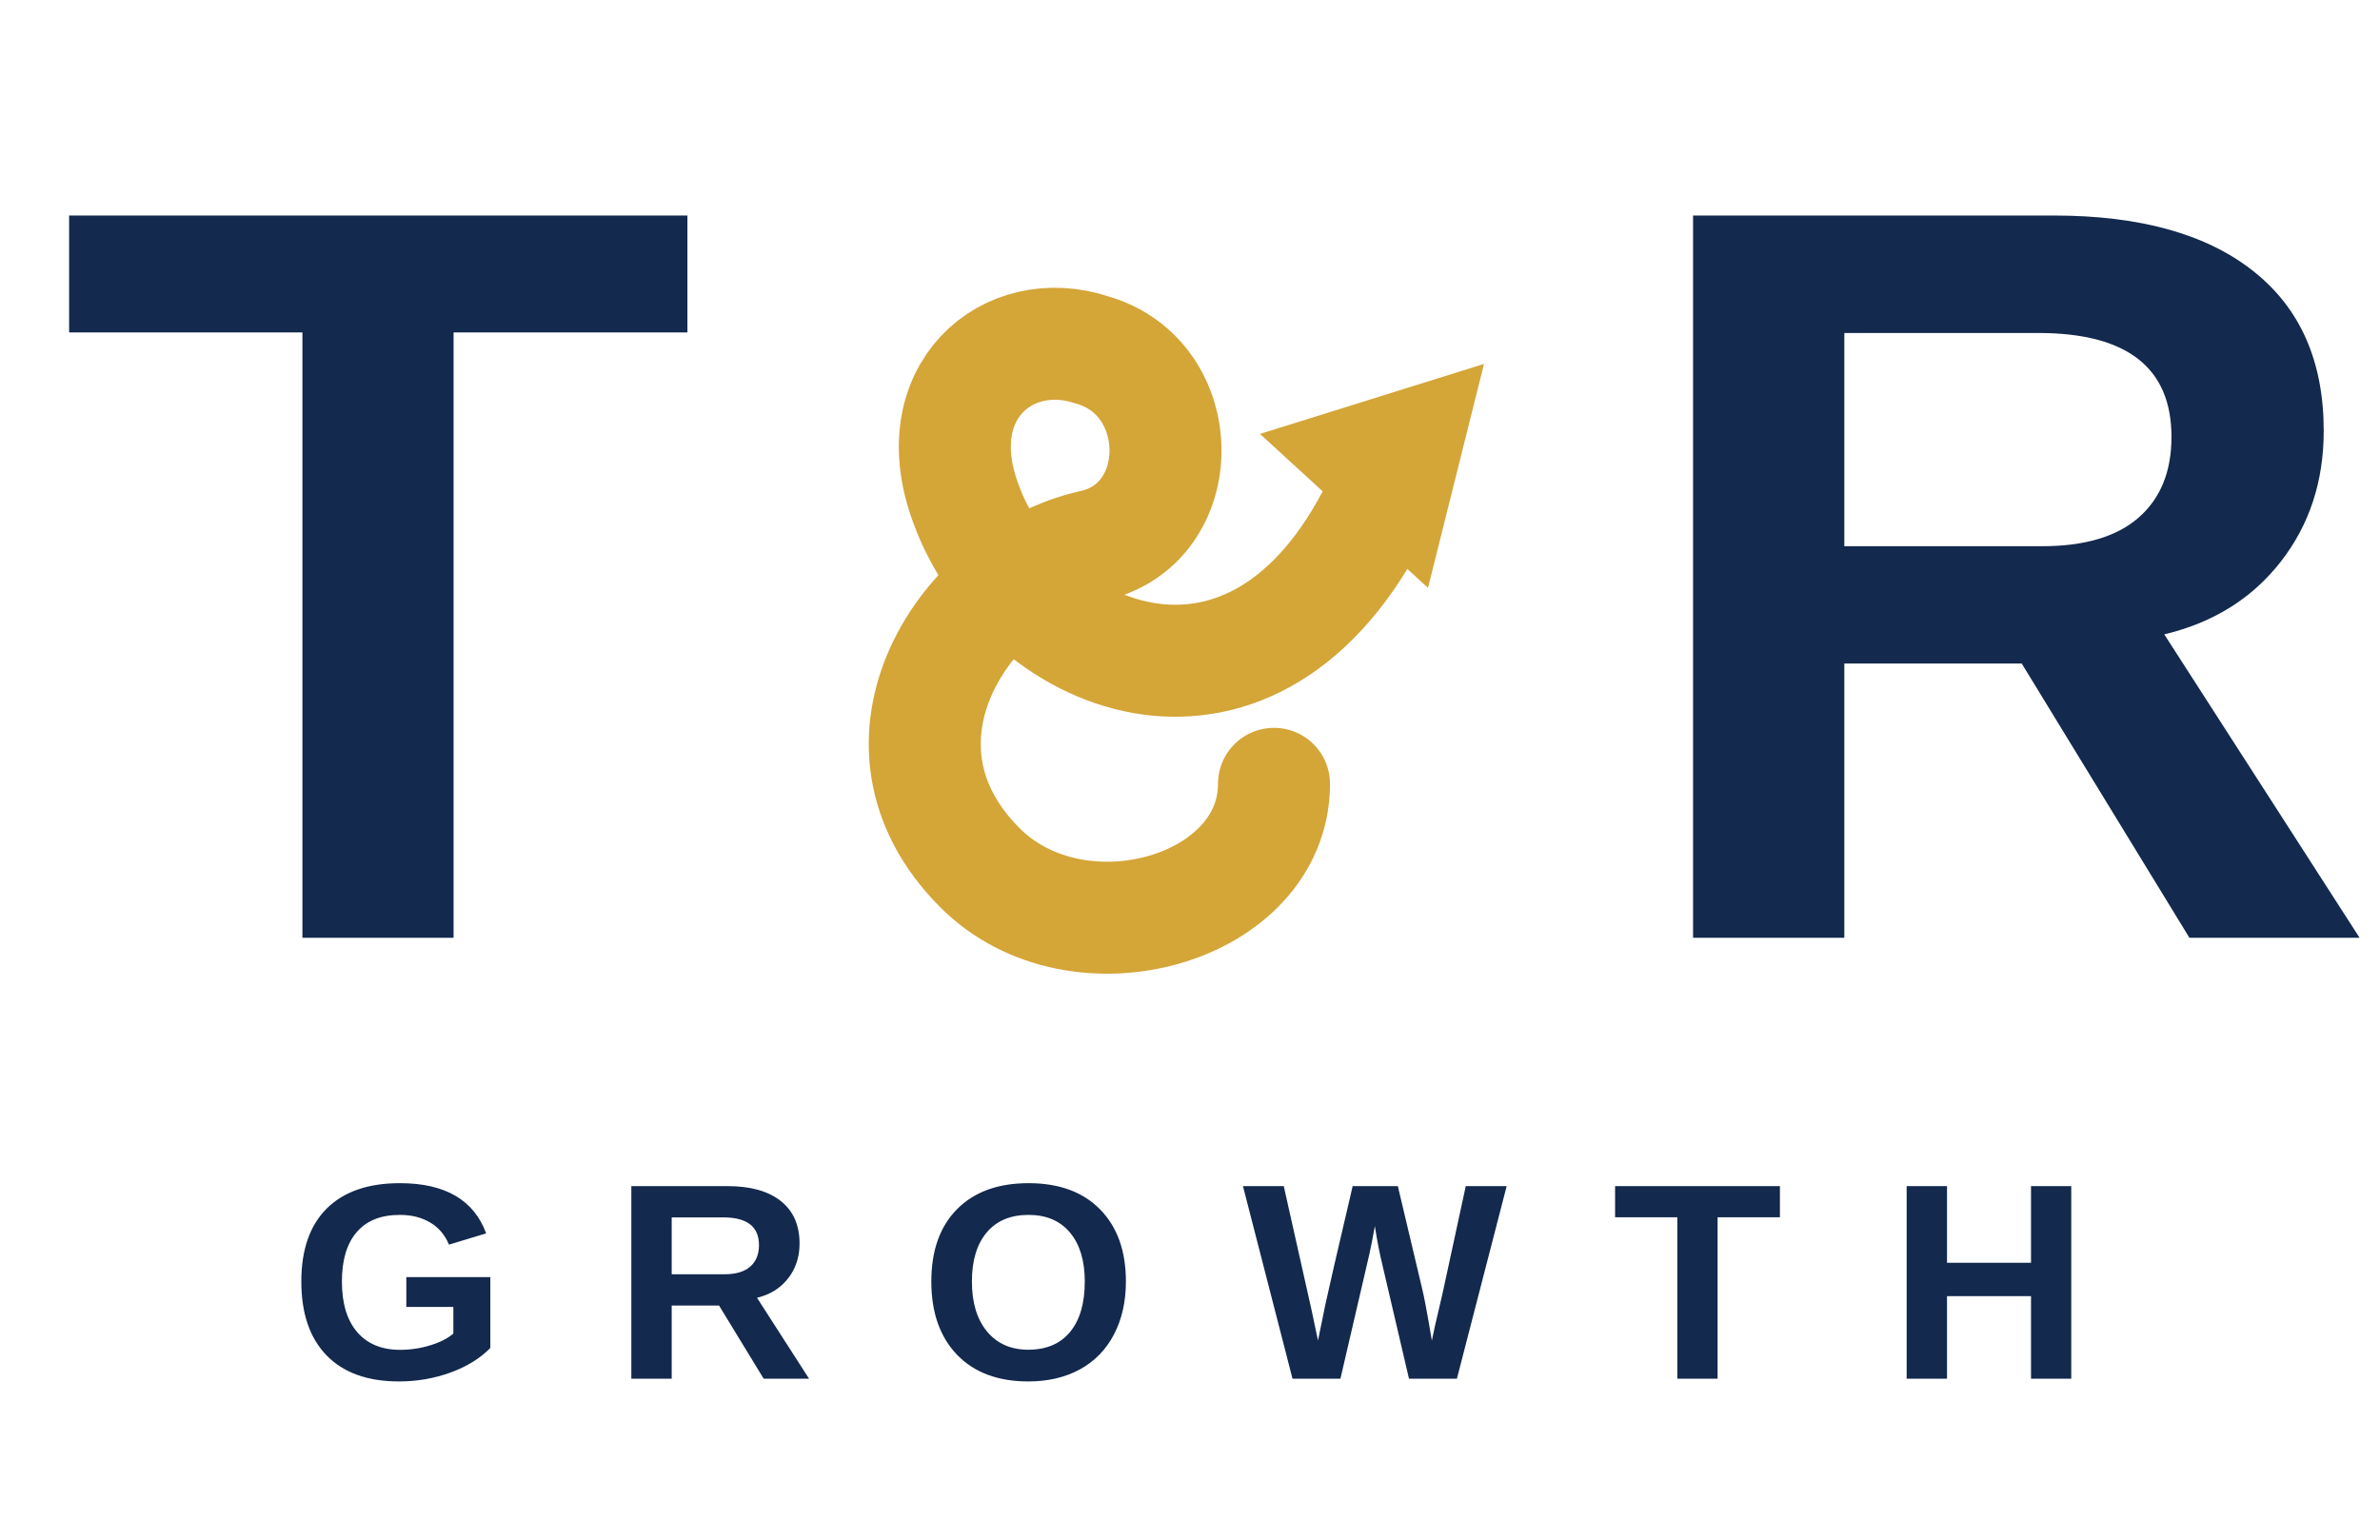
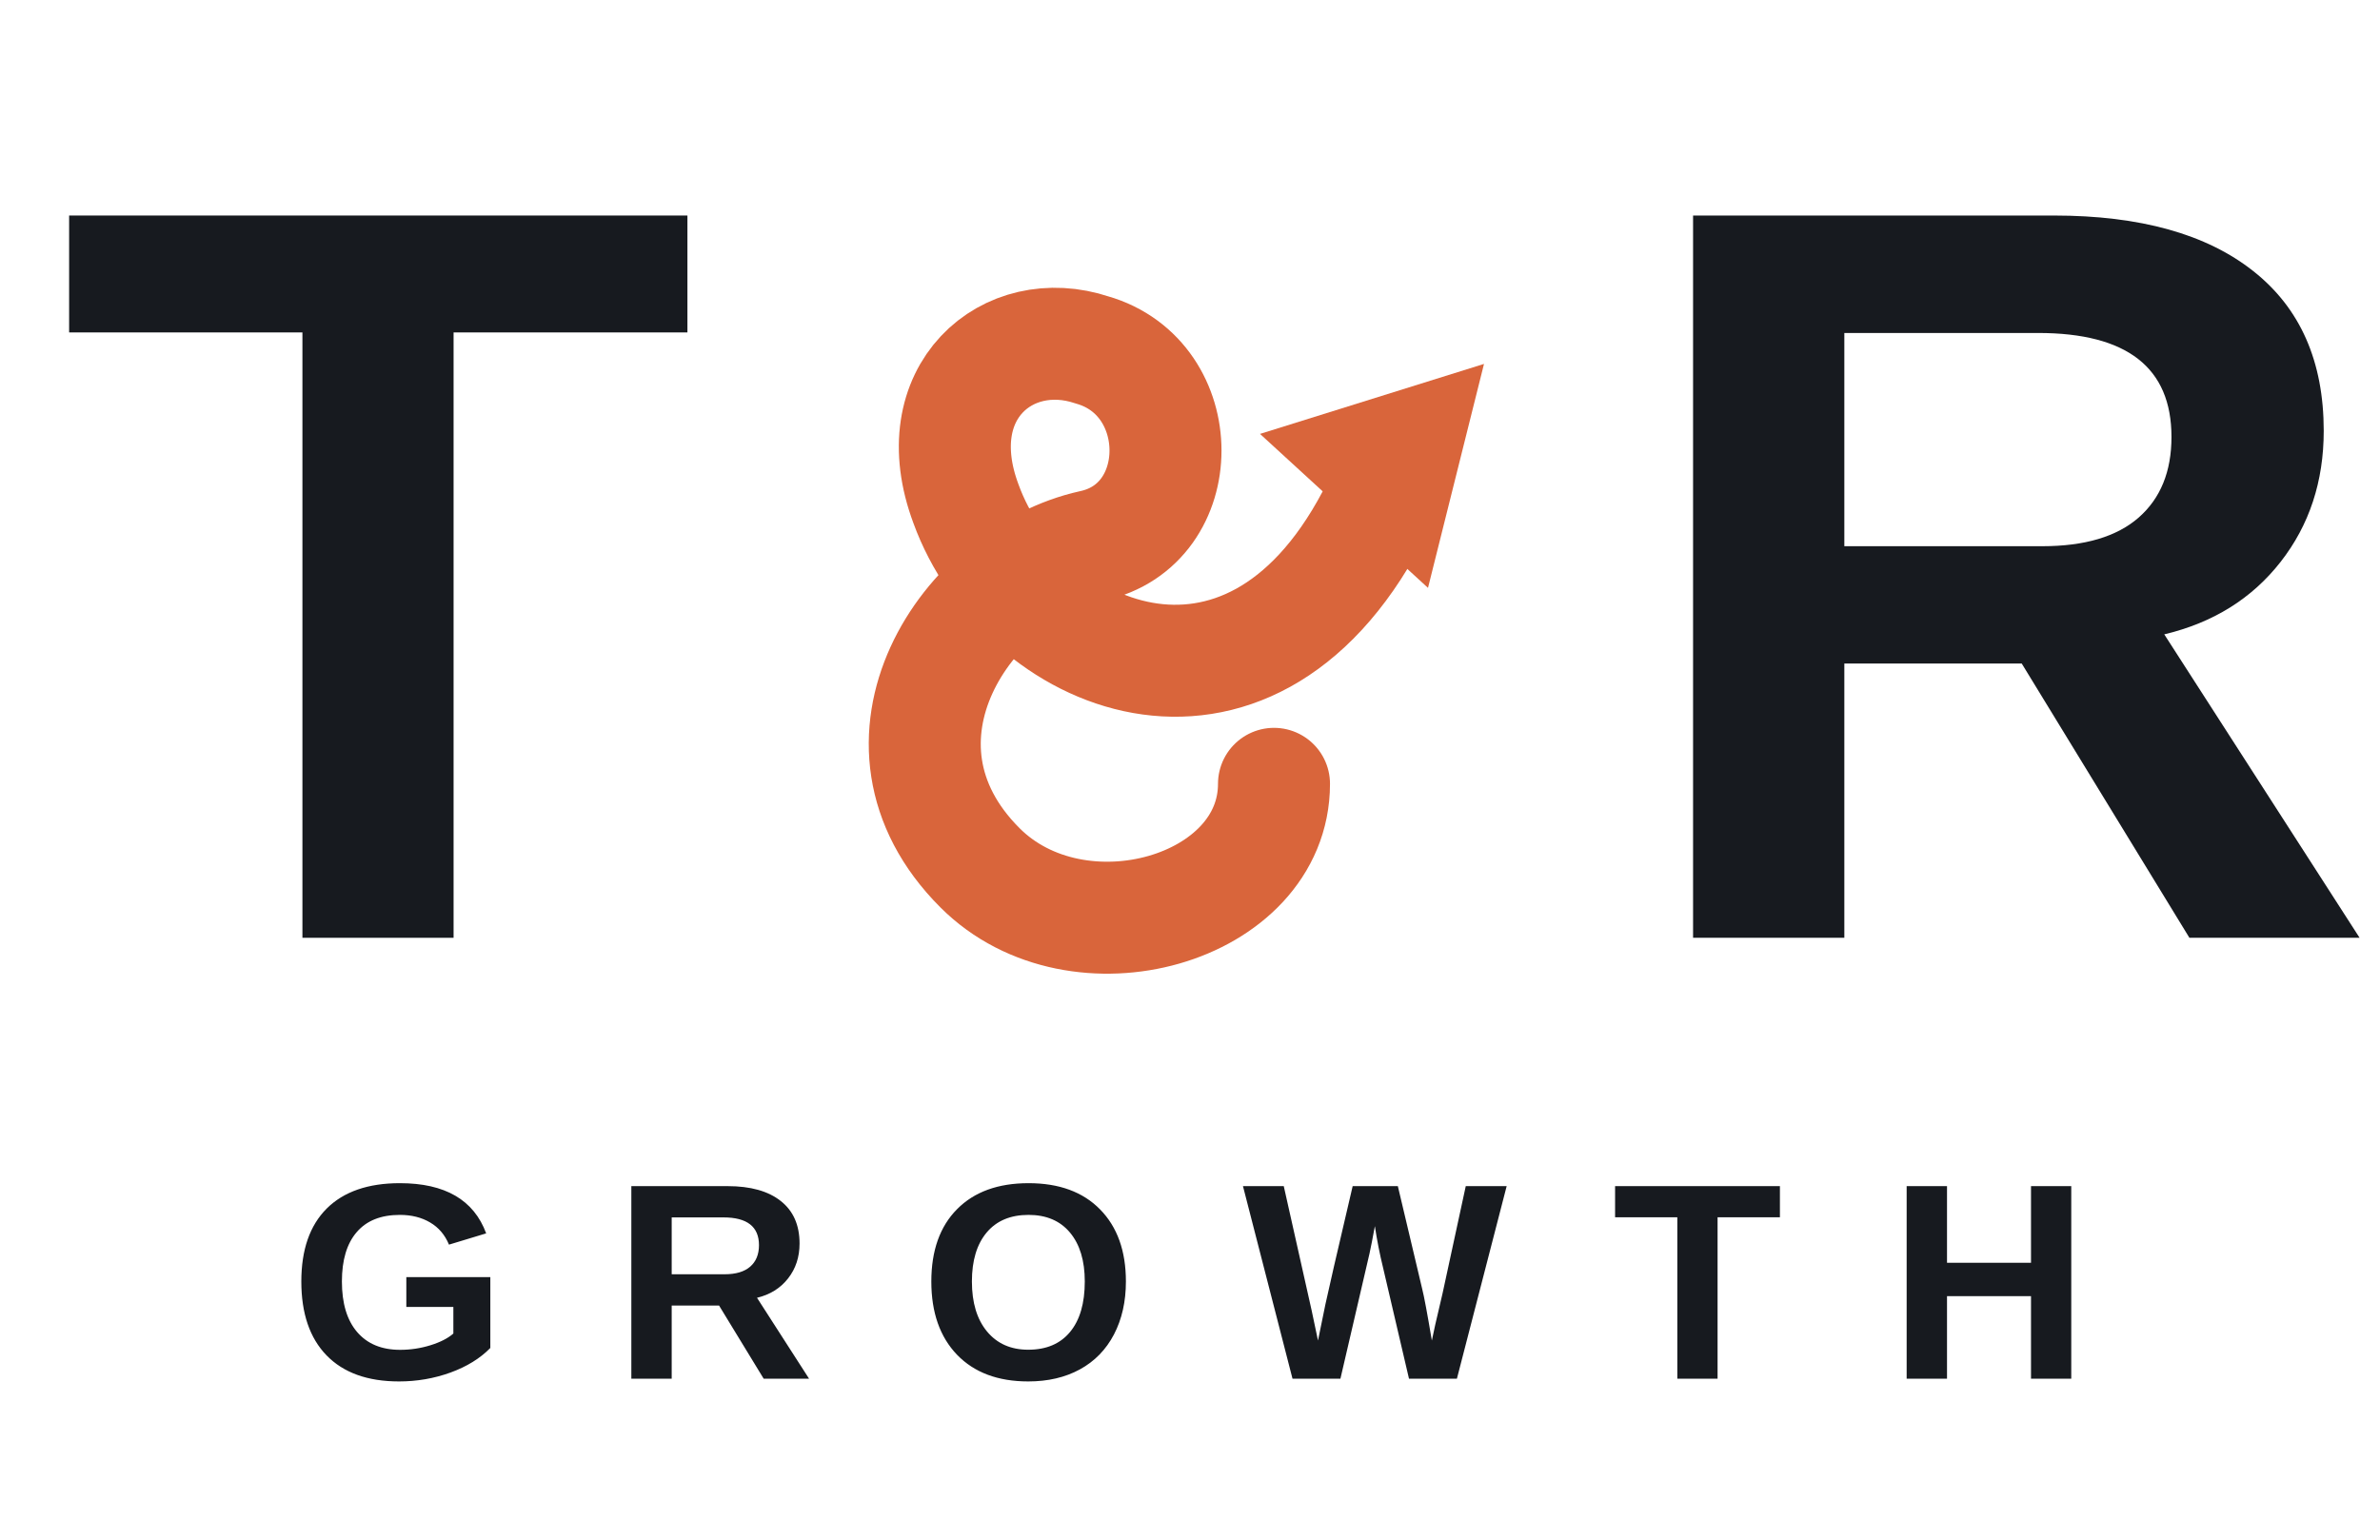
<svg xmlns="http://www.w3.org/2000/svg" viewBox="0 0 340 220" role="img" aria-label="T&amp;R Growth">
-   <g fill="#13294d" font-family="Arial, 'Helvetica Neue', Helvetica, system-ui, sans-serif" font-weight="700">
+   <g fill="#171A1F" font-family="Arial, 'Helvetica Neue', Helvetica, system-ui, sans-serif" font-weight="700">
    <text x="54" y="134" font-size="150" text-anchor="middle">T</text>
    <text x="286" y="134" font-size="150" text-anchor="middle">R</text>
    <text x="170" y="197" font-size="40" letter-spacing="15" text-anchor="middle">GROWTH</text>
  </g>
  <g transform="translate(96,8)">
-     <path fill="none" stroke="#d4a537" stroke-width="16" stroke-linecap="round" stroke-linejoin="round" d="M 86 104 C 86 122, 58 130, 44 116 C 26 98, 42 74, 60 70 C 74 67, 74 46, 60 42 C 48 38, 36 48, 42 64 C 50 86, 82 100, 100 66" />
-     <path fill="#d4a537" d="M 84 54 L 116 44 L 108 76 Z" />
+     <path fill="none" stroke="#D9653B" stroke-width="16" stroke-linecap="round" stroke-linejoin="round" d="M 86 104 C 86 122, 58 130, 44 116 C 26 98, 42 74, 60 70 C 74 67, 74 46, 60 42 C 48 38, 36 48, 42 64 C 50 86, 82 100, 100 66" />
+     <path fill="#D9653B" d="M 84 54 L 116 44 L 108 76 Z" />
  </g>
</svg>
